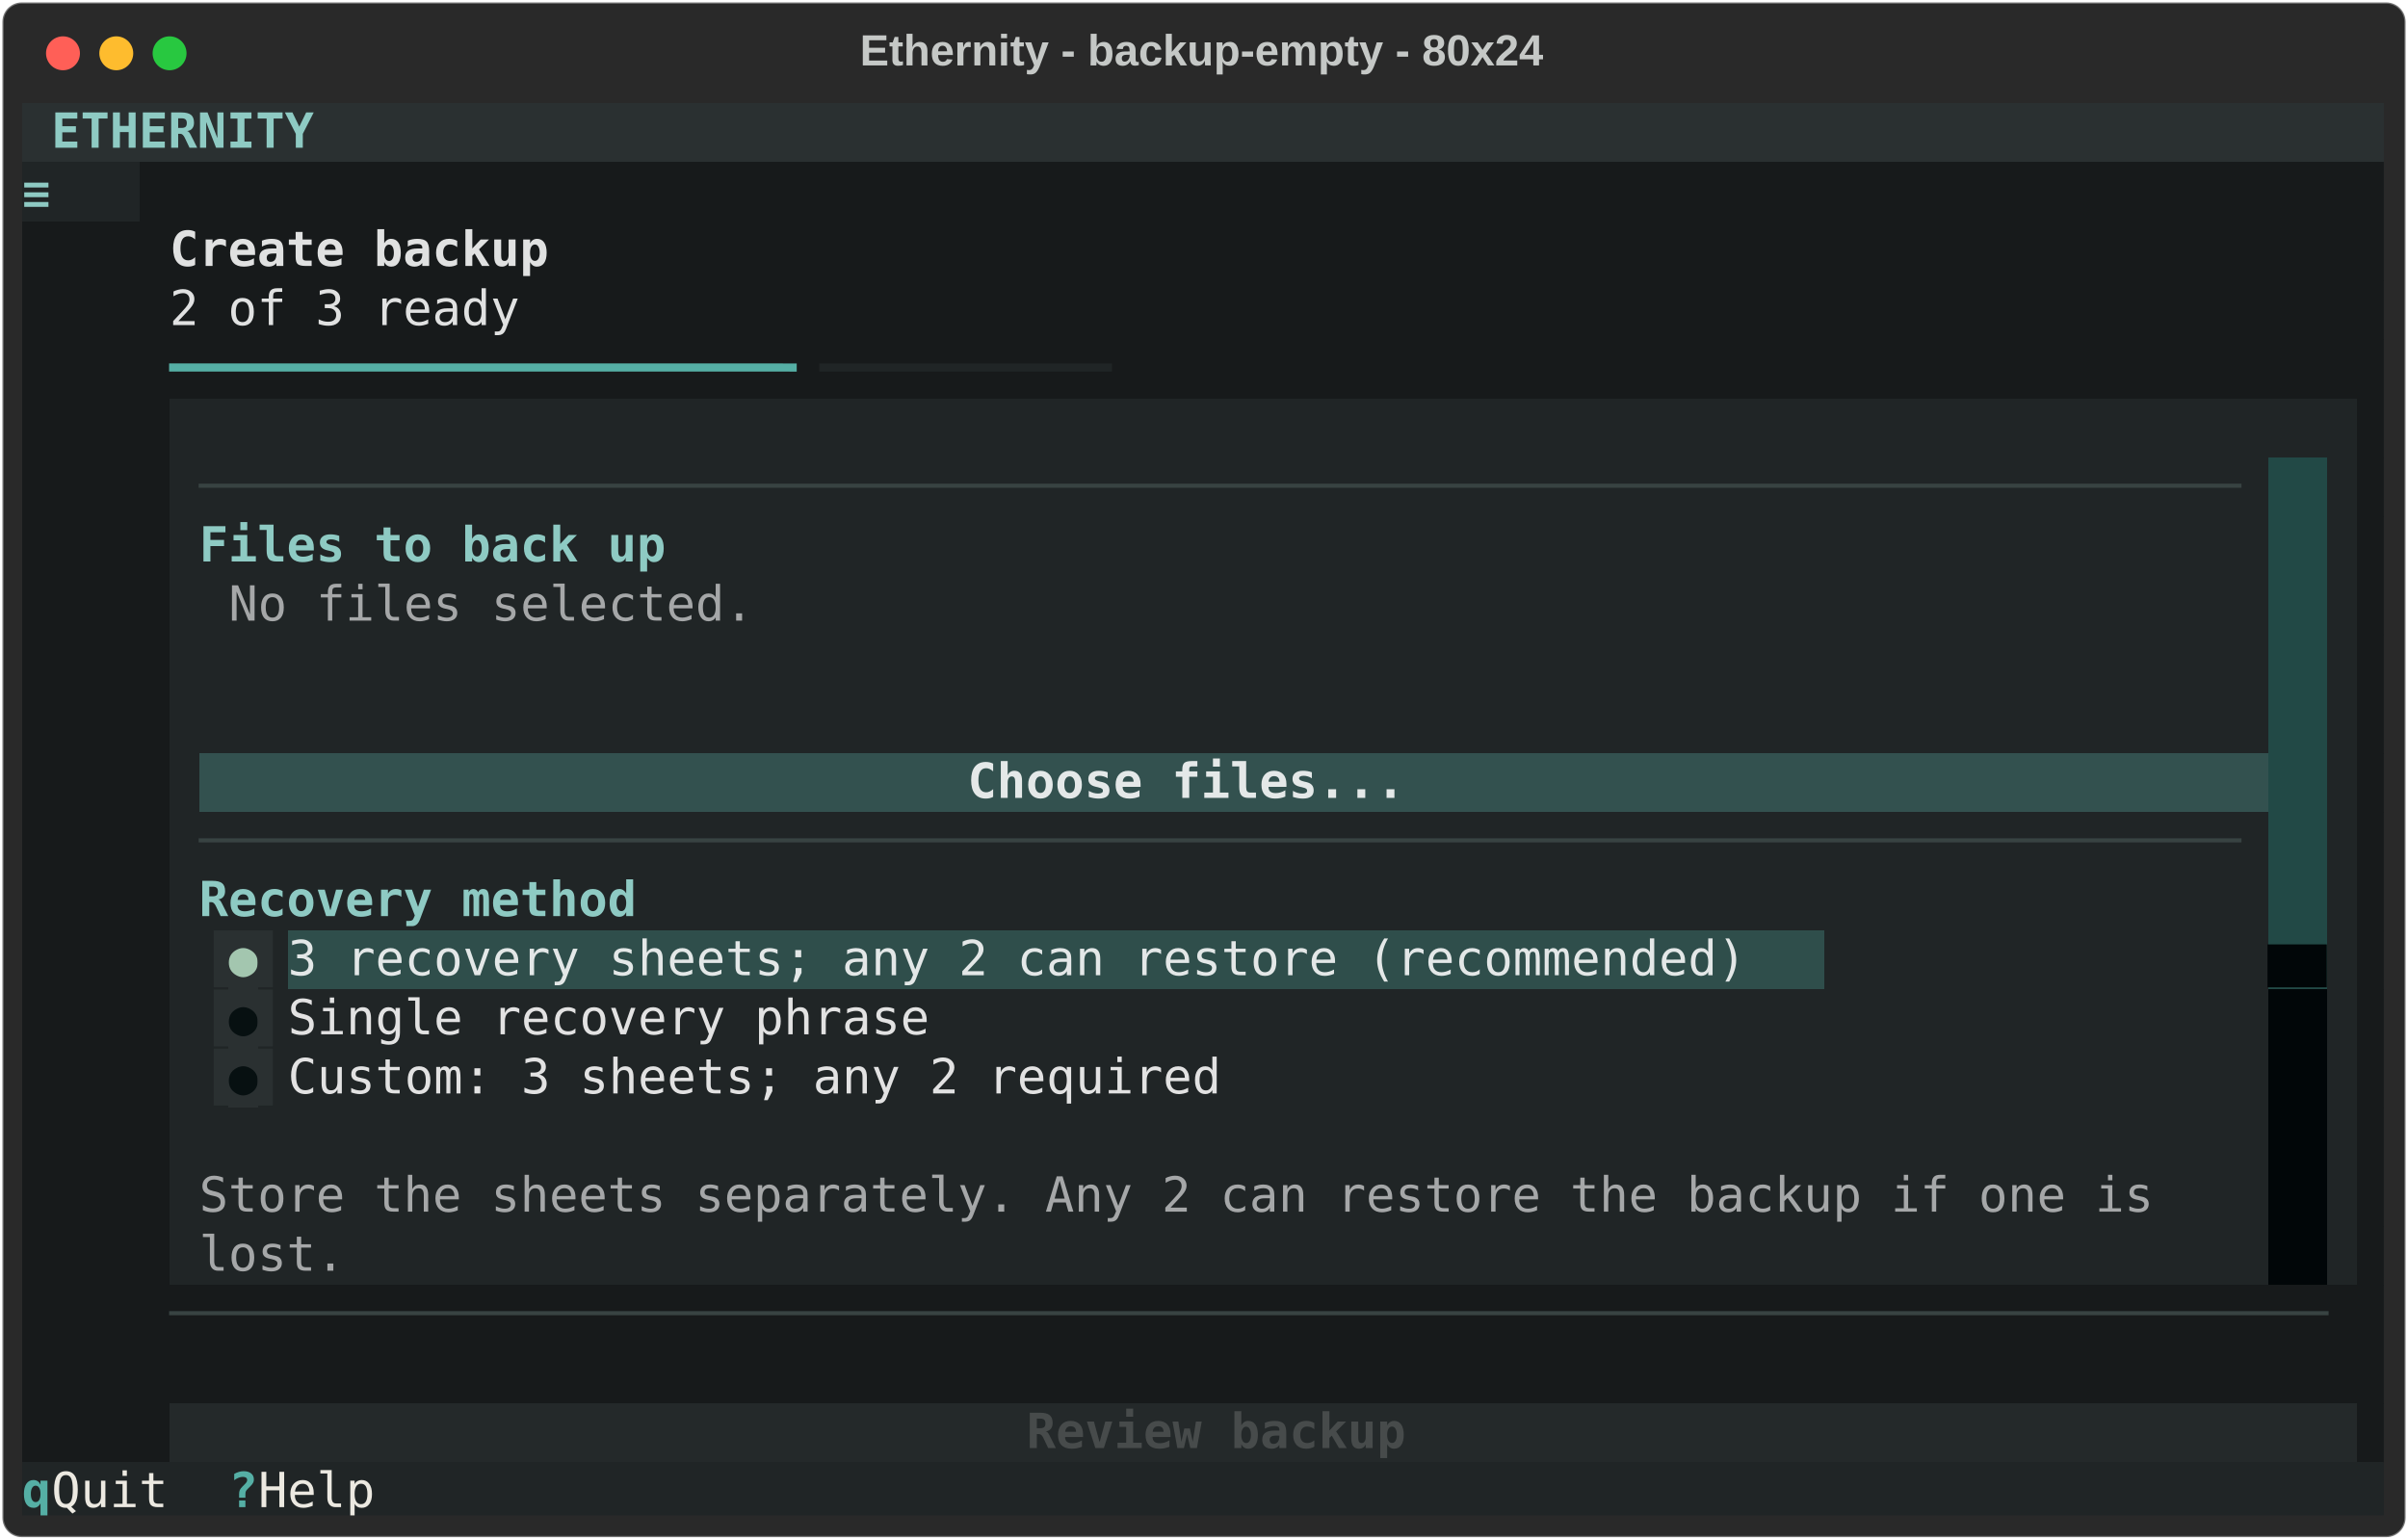
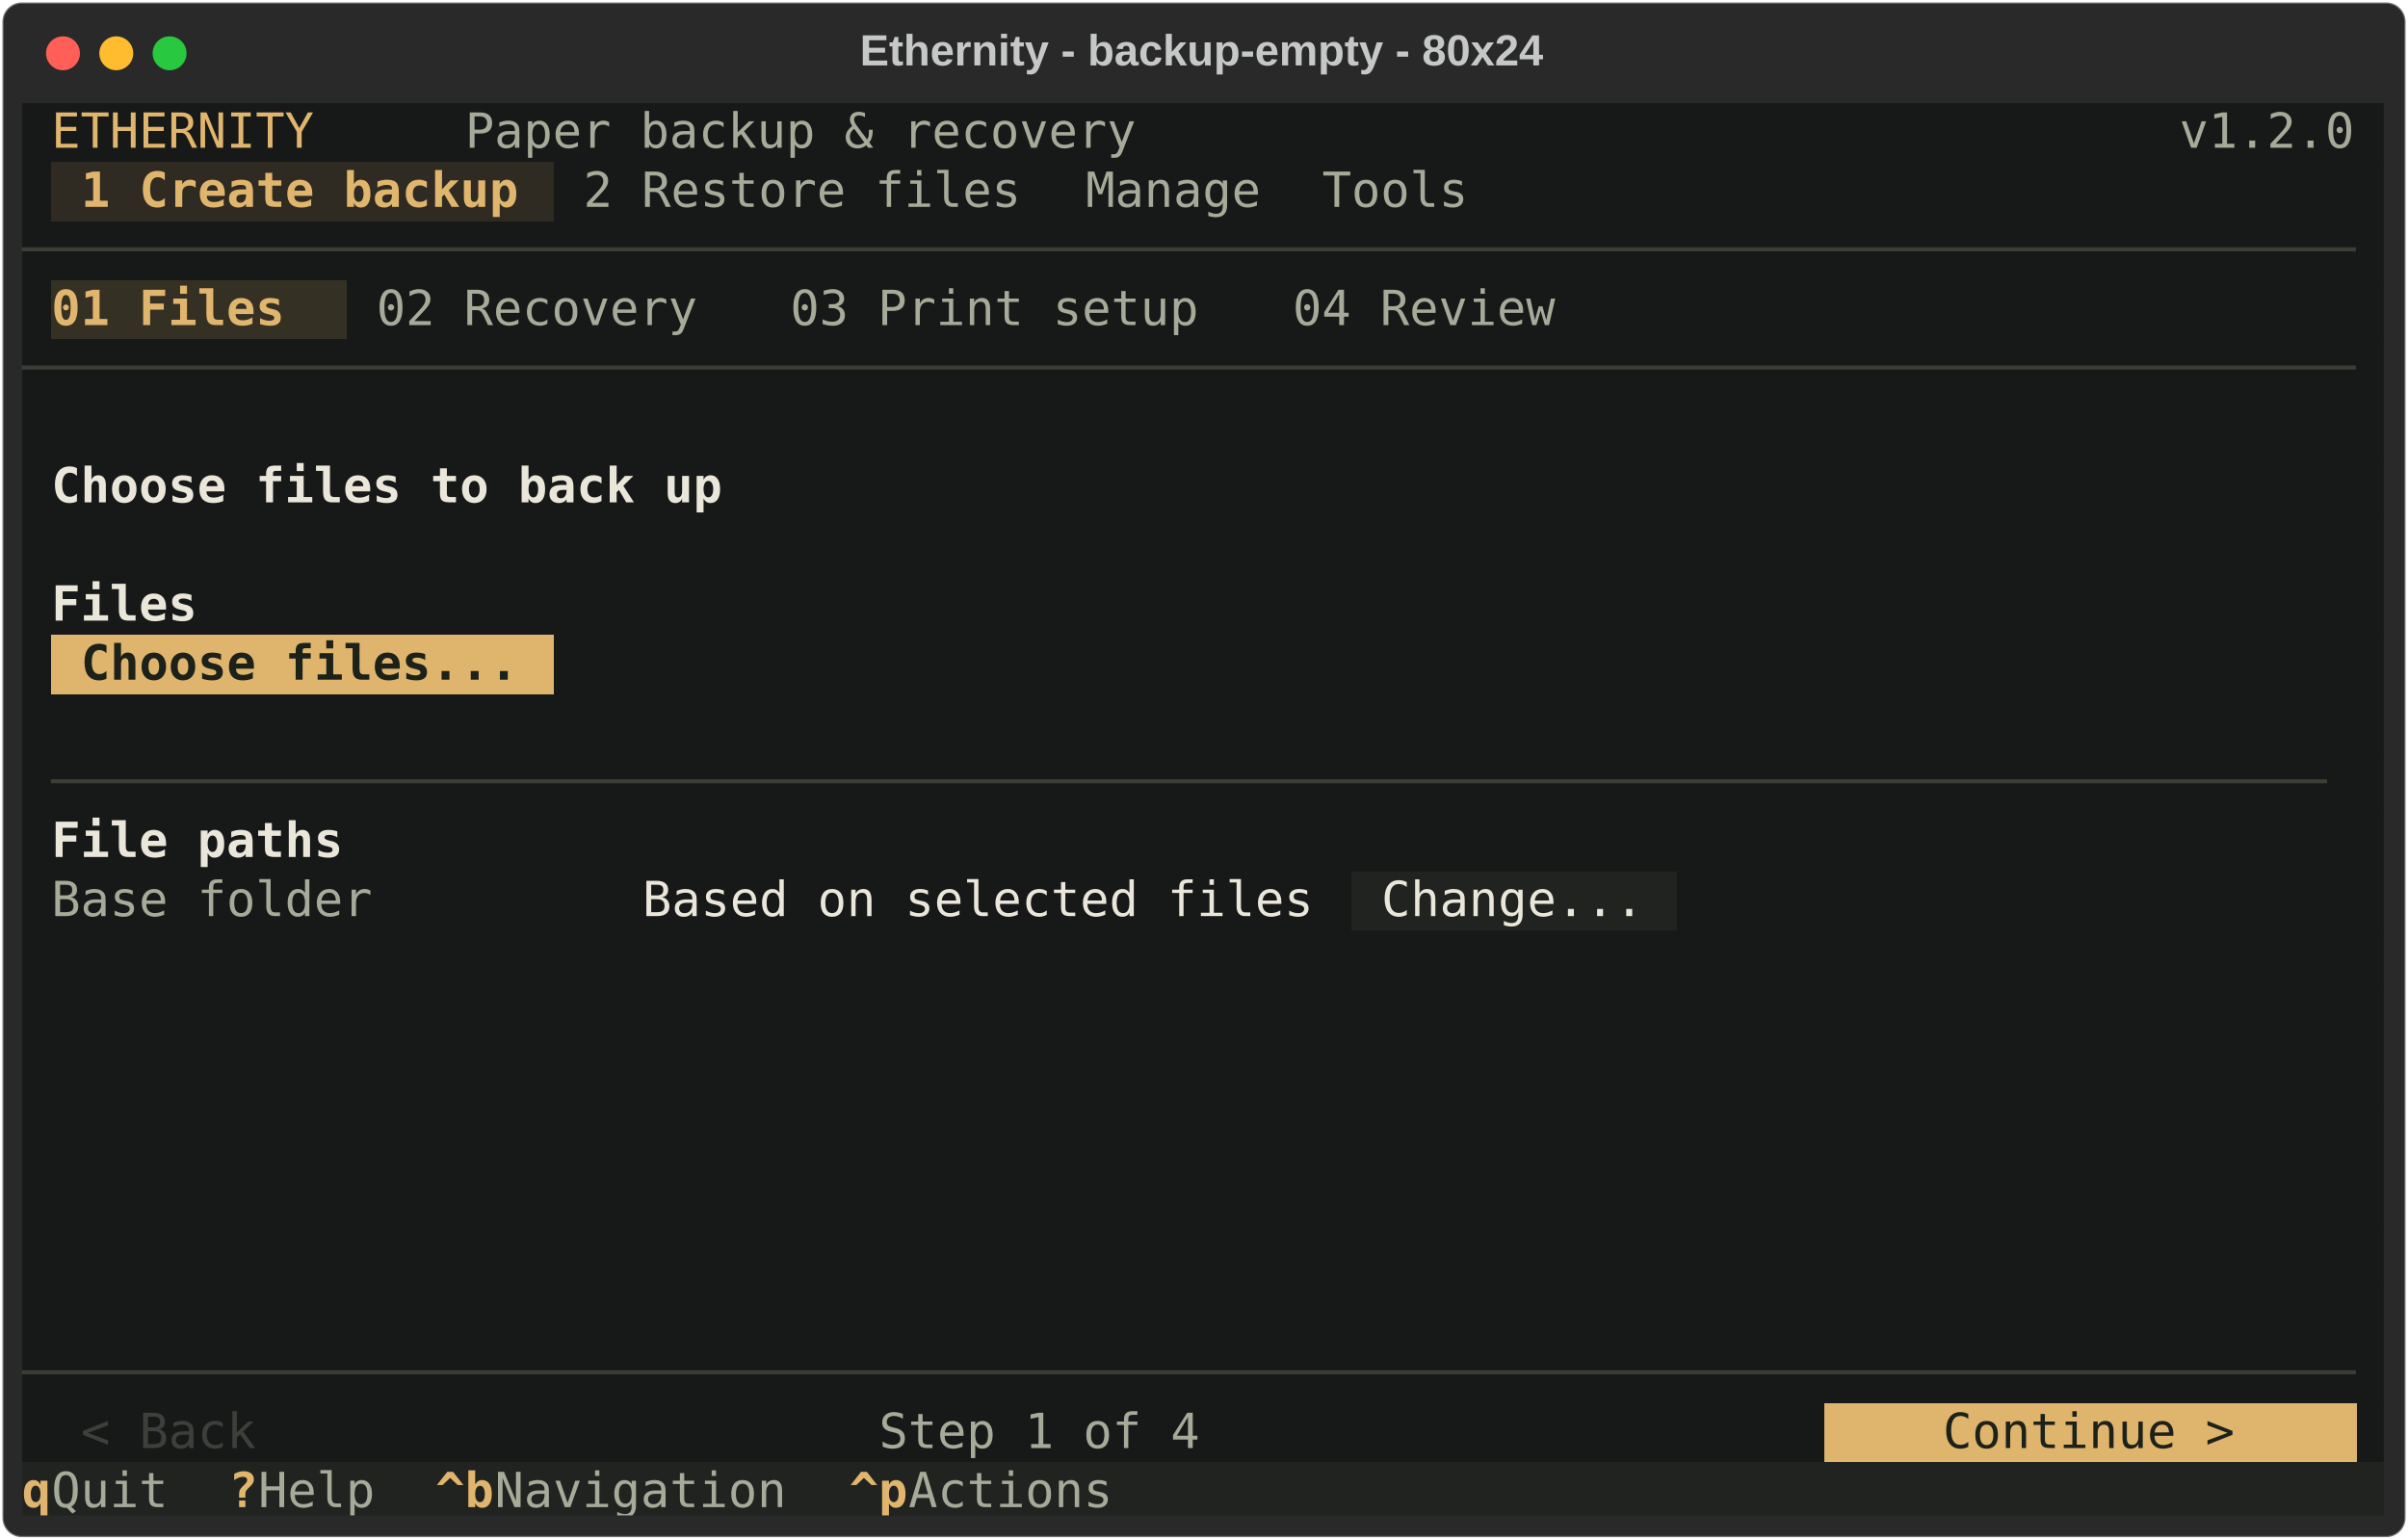
<svg xmlns="http://www.w3.org/2000/svg" class="rich-terminal" viewBox="0 0 994 635.6">
  <style>

    @font-face {
        font-family: "Fira Code";
        src: local("FiraCode-Regular"),
                url("https://cdnjs.cloudflare.com/ajax/libs/firacode/6.2.0/woff2/FiraCode-Regular.woff2") format("woff2"),
                url("https://cdnjs.cloudflare.com/ajax/libs/firacode/6.2.0/woff/FiraCode-Regular.woff") format("woff");
        font-style: normal;
        font-weight: 400;
    }
    @font-face {
        font-family: "Fira Code";
        src: local("FiraCode-Bold"),
                url("https://cdnjs.cloudflare.com/ajax/libs/firacode/6.2.0/woff2/FiraCode-Bold.woff2") format("woff2"),
                url("https://cdnjs.cloudflare.com/ajax/libs/firacode/6.2.0/woff/FiraCode-Bold.woff") format("woff");
        font-style: bold;
        font-weight: 700;
    }

    .terminal-matrix {
        font-family: Fira Code, monospace;
        font-size: 20px;
        line-height: 24.4px;
        font-variant-east-asian: full-width;
    }

    .terminal-title {
        font-size: 18px;
        font-weight: bold;
        font-family: arial;
    }

    .terminal-r1 { fill: #c5c8c6 }
- .terminal-r2 { fill: #8ecac3;font-weight: bold }
- .terminal-r3 { fill: #e0e1e1;font-weight: bold }
- .terminal-r4 { fill: #e0e1e1 }
- .terminal-r5 { fill: #55afa5 }
- .terminal-r6 { fill: #202526 }
- .terminal-r7 { fill: #384342 }
- .terminal-r8 { fill: #a5a7a8 }
- .terminal-r9 { fill: #e4e8e8;font-weight: bold }
- .terminal-r10 { fill: #2a3031 }
- .terminal-r11 { fill: #a3c6af }
- .terminal-r12 { fill: #e3e7e7 }
- .terminal-r13 { fill: #010608 }
- .terminal-r14 { fill: #071011 }
- .terminal-r15 { fill: #e2e2e2 }
- .terminal-r16 { fill: #474b4b;font-weight: bold }
- .terminal-r17 { fill: #55afa5;font-weight: bold }
- .terminal-r18 { fill: #ece9e1 }
+ .terminal-r2 { fill: #e0b56d }
+ .terminal-r3 { fill: #a7aa99 }
+ .terminal-r4 { fill: #e0b56d;font-weight: bold }
+ .terminal-r5 { fill: #3b3e34 }
+ .terminal-r6 { fill: #eae6da;font-weight: bold }
+ .terminal-r7 { fill: #1c211a;font-weight: bold }
+ .terminal-r8 { fill: #eae6da }
+ .terminal-r9 { fill: #3d403a }
+ .terminal-r10 { fill: #1c211a }
    </style>
  <defs>
    <clipPath id="terminal-clip-terminal">
      <rect x="0" y="0" width="975.0" height="584.6" />
    </clipPath>
    <clipPath id="terminal-line-0">
      <rect x="0" y="1.5" width="976" height="24.65" />
    </clipPath>
    <clipPath id="terminal-line-1">
      <rect x="0" y="25.9" width="976" height="24.65" />
    </clipPath>
    <clipPath id="terminal-line-2">
      <rect x="0" y="50.3" width="976" height="24.65" />
    </clipPath>
    <clipPath id="terminal-line-3">
      <rect x="0" y="74.7" width="976" height="24.65" />
    </clipPath>
    <clipPath id="terminal-line-4">
      <rect x="0" y="99.1" width="976" height="24.65" />
    </clipPath>
    <clipPath id="terminal-line-5">
      <rect x="0" y="123.5" width="976" height="24.65" />
    </clipPath>
    <clipPath id="terminal-line-6">
      <rect x="0" y="147.9" width="976" height="24.65" />
    </clipPath>
    <clipPath id="terminal-line-7">
      <rect x="0" y="172.3" width="976" height="24.65" />
    </clipPath>
    <clipPath id="terminal-line-8">
      <rect x="0" y="196.7" width="976" height="24.65" />
    </clipPath>
    <clipPath id="terminal-line-9">
      <rect x="0" y="221.1" width="976" height="24.65" />
    </clipPath>
    <clipPath id="terminal-line-10">
      <rect x="0" y="245.5" width="976" height="24.65" />
    </clipPath>
    <clipPath id="terminal-line-11">
      <rect x="0" y="269.9" width="976" height="24.65" />
    </clipPath>
    <clipPath id="terminal-line-12">
      <rect x="0" y="294.3" width="976" height="24.65" />
    </clipPath>
    <clipPath id="terminal-line-13">
      <rect x="0" y="318.7" width="976" height="24.65" />
    </clipPath>
    <clipPath id="terminal-line-14">
      <rect x="0" y="343.1" width="976" height="24.65" />
    </clipPath>
    <clipPath id="terminal-line-15">
      <rect x="0" y="367.5" width="976" height="24.65" />
    </clipPath>
    <clipPath id="terminal-line-16">
      <rect x="0" y="391.9" width="976" height="24.65" />
    </clipPath>
    <clipPath id="terminal-line-17">
      <rect x="0" y="416.3" width="976" height="24.65" />
    </clipPath>
    <clipPath id="terminal-line-18">
      <rect x="0" y="440.7" width="976" height="24.65" />
    </clipPath>
    <clipPath id="terminal-line-19">
      <rect x="0" y="465.1" width="976" height="24.65" />
    </clipPath>
    <clipPath id="terminal-line-20">
      <rect x="0" y="489.5" width="976" height="24.65" />
    </clipPath>
    <clipPath id="terminal-line-21">
      <rect x="0" y="513.9" width="976" height="24.65" />
    </clipPath>
    <clipPath id="terminal-line-22">
      <rect x="0" y="538.3" width="976" height="24.65" />
    </clipPath>
  </defs>
  <rect fill="#292929" stroke="rgba(255,255,255,0.35)" stroke-width="1" x="1" y="1" width="992" height="633.6" rx="8" />
  <text class="terminal-title" fill="#c5c8c6" text-anchor="middle" x="496" y="27">Ethernity - backup-empty - 80x24</text>
  <g transform="translate(26,22)">
    <circle cx="0" cy="0" r="7" fill="#ff5f57" />
    <circle cx="22" cy="0" r="7" fill="#febc2e" />
    <circle cx="44" cy="0" r="7" fill="#28c840" />
  </g>
  <g transform="translate(9, 41)" clip-path="url(#terminal-clip-terminal)">
-     <rect fill="#2a3031" x="0" y="1.5" width="12.2" height="24.65" shape-rendering="crispEdges" />
-     <rect fill="#2a3031" x="12.2" y="1.5" width="109.8" height="24.65" shape-rendering="crispEdges" />
-     <rect fill="#2a3031" x="122" y="1.5" width="854" height="24.65" shape-rendering="crispEdges" />
-     <rect fill="#202526" x="0" y="25.9" width="48.8" height="24.65" shape-rendering="crispEdges" />
-     <rect fill="#171a1b" x="48.8" y="25.9" width="927.2" height="24.65" shape-rendering="crispEdges" />
-     <rect fill="#171a1b" x="0" y="50.3" width="61" height="24.65" shape-rendering="crispEdges" />
-     <rect fill="#171a1b" x="61" y="50.3" width="158.6" height="24.65" shape-rendering="crispEdges" />
-     <rect fill="#171a1b" x="219.6" y="50.3" width="756.4" height="24.65" shape-rendering="crispEdges" />
-     <rect fill="#171a1b" x="0" y="74.7" width="61" height="24.65" shape-rendering="crispEdges" />
-     <rect fill="#171a1b" x="61" y="74.7" width="146.4" height="24.65" shape-rendering="crispEdges" />
-     <rect fill="#171a1b" x="207.4" y="74.7" width="768.6" height="24.65" shape-rendering="crispEdges" />
-     <rect fill="#171a1b" x="0" y="99.1" width="61" height="24.65" shape-rendering="crispEdges" />
-     <rect fill="#171a1b" x="61" y="99.1" width="268.4" height="24.65" shape-rendering="crispEdges" />
-     <rect fill="#171a1b" x="329.4" y="99.1" width="122" height="24.65" shape-rendering="crispEdges" />
-     <rect fill="#171a1b" x="451.4" y="99.1" width="524.6" height="24.65" shape-rendering="crispEdges" />
-     <rect fill="#171a1b" x="0" y="123.5" width="61" height="24.65" shape-rendering="crispEdges" />
-     <rect fill="#202526" x="61" y="123.5" width="902.8" height="24.65" shape-rendering="crispEdges" />
-     <rect fill="#171a1b" x="963.8" y="123.5" width="12.2" height="24.65" shape-rendering="crispEdges" />
-     <rect fill="#171a1b" x="0" y="147.9" width="61" height="24.65" shape-rendering="crispEdges" />
-     <rect fill="#202526" x="61" y="147.9" width="12.2" height="24.65" shape-rendering="crispEdges" />
-     <rect fill="#202526" x="73.2" y="147.9" width="854" height="24.65" shape-rendering="crispEdges" />
-     <rect fill="#224946" x="927.2" y="147.9" width="24.4" height="24.65" shape-rendering="crispEdges" />
-     <rect fill="#202526" x="951.6" y="147.9" width="12.2" height="24.65" shape-rendering="crispEdges" />
-     <rect fill="#171a1b" x="963.8" y="147.9" width="12.2" height="24.65" shape-rendering="crispEdges" />
-     <rect fill="#171a1b" x="0" y="172.3" width="61" height="24.65" shape-rendering="crispEdges" />
-     <rect fill="#202526" x="61" y="172.3" width="12.2" height="24.65" shape-rendering="crispEdges" />
-     <rect fill="#202526" x="73.2" y="172.3" width="195.2" height="24.65" shape-rendering="crispEdges" />
-     <rect fill="#202526" x="268.4" y="172.3" width="658.8" height="24.65" shape-rendering="crispEdges" />
-     <rect fill="#224946" x="927.2" y="172.3" width="24.4" height="24.65" shape-rendering="crispEdges" />
-     <rect fill="#202526" x="951.6" y="172.3" width="12.2" height="24.65" shape-rendering="crispEdges" />
-     <rect fill="#171a1b" x="963.8" y="172.3" width="12.2" height="24.65" shape-rendering="crispEdges" />
-     <rect fill="#171a1b" x="0" y="196.7" width="61" height="24.65" shape-rendering="crispEdges" />
-     <rect fill="#202526" x="61" y="196.7" width="24.4" height="24.65" shape-rendering="crispEdges" />
-     <rect fill="#202526" x="85.4" y="196.7" width="219.6" height="24.65" shape-rendering="crispEdges" />
-     <rect fill="#202526" x="305" y="196.7" width="622.2" height="24.65" shape-rendering="crispEdges" />
-     <rect fill="#224946" x="927.2" y="196.7" width="24.4" height="24.65" shape-rendering="crispEdges" />
-     <rect fill="#202526" x="951.6" y="196.7" width="12.2" height="24.65" shape-rendering="crispEdges" />
-     <rect fill="#171a1b" x="963.8" y="196.7" width="12.2" height="24.65" shape-rendering="crispEdges" />
-     <rect fill="#171a1b" x="0" y="221.1" width="61" height="24.65" shape-rendering="crispEdges" />
-     <rect fill="#202526" x="61" y="221.1" width="866.2" height="24.65" shape-rendering="crispEdges" />
-     <rect fill="#224946" x="927.2" y="221.1" width="24.4" height="24.65" shape-rendering="crispEdges" />
-     <rect fill="#202526" x="951.6" y="221.1" width="12.2" height="24.65" shape-rendering="crispEdges" />
-     <rect fill="#171a1b" x="963.8" y="221.1" width="12.2" height="24.65" shape-rendering="crispEdges" />
-     <rect fill="#171a1b" x="0" y="245.5" width="61" height="24.65" shape-rendering="crispEdges" />
-     <rect fill="#202526" x="61" y="245.5" width="866.2" height="24.65" shape-rendering="crispEdges" />
-     <rect fill="#224946" x="927.2" y="245.5" width="24.4" height="24.65" shape-rendering="crispEdges" />
-     <rect fill="#202526" x="951.6" y="245.5" width="12.2" height="24.65" shape-rendering="crispEdges" />
-     <rect fill="#171a1b" x="963.8" y="245.5" width="12.2" height="24.65" shape-rendering="crispEdges" />
-     <rect fill="#171a1b" x="0" y="269.9" width="61" height="24.65" shape-rendering="crispEdges" />
-     <rect fill="#202526" x="61" y="269.9" width="12.2" height="24.65" shape-rendering="crispEdges" />
-     <rect fill="#33514f" x="73.2" y="269.9" width="317.2" height="24.65" shape-rendering="crispEdges" />
-     <rect fill="#33514f" x="390.4" y="269.9" width="207.4" height="24.65" shape-rendering="crispEdges" />
-     <rect fill="#33514f" x="597.8" y="269.9" width="329.4" height="24.65" shape-rendering="crispEdges" />
-     <rect fill="#224946" x="927.2" y="269.9" width="24.4" height="24.65" shape-rendering="crispEdges" />
-     <rect fill="#202526" x="951.6" y="269.9" width="12.2" height="24.65" shape-rendering="crispEdges" />
-     <rect fill="#171a1b" x="963.8" y="269.9" width="12.2" height="24.65" shape-rendering="crispEdges" />
-     <rect fill="#171a1b" x="0" y="294.3" width="61" height="24.65" shape-rendering="crispEdges" />
-     <rect fill="#202526" x="61" y="294.3" width="12.2" height="24.65" shape-rendering="crispEdges" />
-     <rect fill="#202526" x="73.2" y="294.3" width="854" height="24.65" shape-rendering="crispEdges" />
-     <rect fill="#224946" x="927.2" y="294.3" width="24.4" height="24.65" shape-rendering="crispEdges" />
-     <rect fill="#202526" x="951.6" y="294.3" width="12.2" height="24.65" shape-rendering="crispEdges" />
-     <rect fill="#171a1b" x="963.8" y="294.3" width="12.2" height="24.65" shape-rendering="crispEdges" />
-     <rect fill="#171a1b" x="0" y="318.7" width="61" height="24.65" shape-rendering="crispEdges" />
-     <rect fill="#202526" x="61" y="318.7" width="12.2" height="24.65" shape-rendering="crispEdges" />
-     <rect fill="#202526" x="73.2" y="318.7" width="183" height="24.65" shape-rendering="crispEdges" />
-     <rect fill="#202526" x="256.2" y="318.7" width="671" height="24.65" shape-rendering="crispEdges" />
-     <rect fill="#224946" x="927.2" y="318.7" width="24.4" height="24.65" shape-rendering="crispEdges" />
-     <rect fill="#202526" x="951.6" y="318.7" width="12.2" height="24.65" shape-rendering="crispEdges" />
-     <rect fill="#171a1b" x="963.8" y="318.7" width="12.2" height="24.65" shape-rendering="crispEdges" />
-     <rect fill="#171a1b" x="0" y="343.1" width="61" height="24.65" shape-rendering="crispEdges" />
-     <rect fill="#202526" x="61" y="343.1" width="12.2" height="24.65" shape-rendering="crispEdges" />
-     <rect fill="#202526" x="73.2" y="343.1" width="12.2" height="24.65" shape-rendering="crispEdges" />
-     <rect fill="#2a3031" x="85.4" y="343.1" width="12.2" height="24.65" shape-rendering="crispEdges" />
-     <rect fill="#202526" x="97.6" y="343.1" width="12.2" height="24.65" shape-rendering="crispEdges" />
-     <rect fill="#2f4e4b" x="109.8" y="343.1" width="634.4" height="24.65" shape-rendering="crispEdges" />
-     <rect fill="#202526" x="744.2" y="343.1" width="183" height="24.65" shape-rendering="crispEdges" />
-     <rect fill="#224946" x="927.2" y="343.1" width="24.4" height="24.65" shape-rendering="crispEdges" />
-     <rect fill="#202526" x="951.6" y="343.1" width="12.2" height="24.65" shape-rendering="crispEdges" />
-     <rect fill="#171a1b" x="963.8" y="343.1" width="12.2" height="24.65" shape-rendering="crispEdges" />
-     <rect fill="#171a1b" x="0" y="367.5" width="61" height="24.65" shape-rendering="crispEdges" />
-     <rect fill="#202526" x="61" y="367.5" width="12.2" height="24.65" shape-rendering="crispEdges" />
-     <rect fill="#202526" x="73.2" y="367.5" width="12.2" height="24.65" shape-rendering="crispEdges" />
-     <rect fill="#2a3031" x="85.4" y="367.5" width="12.2" height="24.65" shape-rendering="crispEdges" />
-     <rect fill="#202526" x="97.6" y="367.5" width="12.2" height="24.65" shape-rendering="crispEdges" />
-     <rect fill="#202526" x="109.8" y="367.5" width="292.8" height="24.65" shape-rendering="crispEdges" />
-     <rect fill="#202526" x="402.6" y="367.5" width="524.6" height="24.65" shape-rendering="crispEdges" />
-     <rect fill="#010608" x="927.2" y="367.5" width="24.4" height="24.65" shape-rendering="crispEdges" />
-     <rect fill="#202526" x="951.6" y="367.5" width="12.2" height="24.65" shape-rendering="crispEdges" />
-     <rect fill="#171a1b" x="963.8" y="367.5" width="12.2" height="24.65" shape-rendering="crispEdges" />
-     <rect fill="#171a1b" x="0" y="391.9" width="61" height="24.65" shape-rendering="crispEdges" />
-     <rect fill="#202526" x="61" y="391.9" width="12.2" height="24.65" shape-rendering="crispEdges" />
-     <rect fill="#202526" x="73.2" y="391.9" width="12.2" height="24.65" shape-rendering="crispEdges" />
-     <rect fill="#2a3031" x="85.4" y="391.9" width="12.2" height="24.65" shape-rendering="crispEdges" />
-     <rect fill="#202526" x="97.6" y="391.9" width="12.2" height="24.65" shape-rendering="crispEdges" />
-     <rect fill="#202526" x="109.8" y="391.9" width="414.8" height="24.65" shape-rendering="crispEdges" />
-     <rect fill="#202526" x="524.6" y="391.9" width="402.6" height="24.65" shape-rendering="crispEdges" />
-     <rect fill="#010608" x="927.2" y="391.9" width="24.4" height="24.65" shape-rendering="crispEdges" />
-     <rect fill="#202526" x="951.6" y="391.9" width="12.2" height="24.65" shape-rendering="crispEdges" />
-     <rect fill="#171a1b" x="963.8" y="391.9" width="12.2" height="24.65" shape-rendering="crispEdges" />
-     <rect fill="#171a1b" x="0" y="416.3" width="61" height="24.65" shape-rendering="crispEdges" />
-     <rect fill="#202526" x="61" y="416.3" width="866.2" height="24.65" shape-rendering="crispEdges" />
-     <rect fill="#010608" x="927.2" y="416.3" width="24.4" height="24.65" shape-rendering="crispEdges" />
-     <rect fill="#202526" x="951.6" y="416.3" width="12.2" height="24.65" shape-rendering="crispEdges" />
-     <rect fill="#171a1b" x="963.8" y="416.3" width="12.2" height="24.65" shape-rendering="crispEdges" />
-     <rect fill="#171a1b" x="0" y="440.7" width="61" height="24.65" shape-rendering="crispEdges" />
-     <rect fill="#202526" x="61" y="440.7" width="12.2" height="24.65" shape-rendering="crispEdges" />
-     <rect fill="#202526" x="73.2" y="440.7" width="817.4" height="24.65" shape-rendering="crispEdges" />
-     <rect fill="#202526" x="890.6" y="440.7" width="36.6" height="24.65" shape-rendering="crispEdges" />
-     <rect fill="#010608" x="927.2" y="440.7" width="24.4" height="24.65" shape-rendering="crispEdges" />
-     <rect fill="#202526" x="951.6" y="440.7" width="12.2" height="24.65" shape-rendering="crispEdges" />
-     <rect fill="#171a1b" x="963.8" y="440.7" width="12.2" height="24.65" shape-rendering="crispEdges" />
-     <rect fill="#171a1b" x="0" y="465.1" width="61" height="24.65" shape-rendering="crispEdges" />
-     <rect fill="#202526" x="61" y="465.1" width="12.2" height="24.65" shape-rendering="crispEdges" />
-     <rect fill="#202526" x="73.2" y="465.1" width="61" height="24.65" shape-rendering="crispEdges" />
-     <rect fill="#202526" x="134.2" y="465.1" width="793" height="24.65" shape-rendering="crispEdges" />
-     <rect fill="#010608" x="927.2" y="465.1" width="24.4" height="24.65" shape-rendering="crispEdges" />
-     <rect fill="#202526" x="951.6" y="465.1" width="12.2" height="24.65" shape-rendering="crispEdges" />
-     <rect fill="#171a1b" x="963.8" y="465.1" width="12.2" height="24.65" shape-rendering="crispEdges" />
-     <rect fill="#171a1b" x="0" y="489.5" width="61" height="24.65" shape-rendering="crispEdges" />
-     <rect fill="#171a1b" x="61" y="489.5" width="902.8" height="24.65" shape-rendering="crispEdges" />
-     <rect fill="#171a1b" x="963.8" y="489.5" width="12.2" height="24.65" shape-rendering="crispEdges" />
-     <rect fill="#171a1b" x="0" y="513.9" width="976" height="24.65" shape-rendering="crispEdges" />
-     <rect fill="#171a1b" x="0" y="538.3" width="61" height="24.65" shape-rendering="crispEdges" />
-     <rect fill="#24292a" x="61" y="538.3" width="353.8" height="24.65" shape-rendering="crispEdges" />
-     <rect fill="#24292a" x="414.8" y="538.3" width="183" height="24.65" shape-rendering="crispEdges" />
-     <rect fill="#24292a" x="597.8" y="538.3" width="366" height="24.65" shape-rendering="crispEdges" />
-     <rect fill="#171a1b" x="963.8" y="538.3" width="12.2" height="24.65" shape-rendering="crispEdges" />
-     <rect fill="#202526" x="0" y="562.7" width="12.2" height="24.65" shape-rendering="crispEdges" />
-     <rect fill="#202526" x="12.2" y="562.7" width="61" height="24.65" shape-rendering="crispEdges" />
-     <rect fill="#202526" x="73.2" y="562.7" width="12.2" height="24.65" shape-rendering="crispEdges" />
-     <rect fill="#202526" x="85.4" y="562.7" width="12.2" height="24.65" shape-rendering="crispEdges" />
-     <rect fill="#202526" x="97.6" y="562.7" width="61" height="24.65" shape-rendering="crispEdges" />
-     <rect fill="#202526" x="158.6" y="562.7" width="817.4" height="24.65" shape-rendering="crispEdges" />
+     <rect fill="#171918" x="0" y="1.5" width="12.2" height="24.65" shape-rendering="crispEdges" />
+     <rect fill="#171918" x="12.2" y="1.5" width="109.8" height="24.65" shape-rendering="crispEdges" />
+     <rect fill="#171918" x="122" y="1.5" width="61" height="24.65" shape-rendering="crispEdges" />
+     <rect fill="#171918" x="183" y="1.5" width="280.6" height="24.65" shape-rendering="crispEdges" />
+     <rect fill="#171918" x="463.6" y="1.5" width="427" height="24.65" shape-rendering="crispEdges" />
+     <rect fill="#171918" x="890.6" y="1.5" width="73.2" height="24.65" shape-rendering="crispEdges" />
+     <rect fill="#171918" x="963.8" y="1.5" width="12.2" height="24.65" shape-rendering="crispEdges" />
+     <rect fill="#171918" x="0" y="25.9" width="12.2" height="24.65" shape-rendering="crispEdges" />
+     <rect fill="#2f2b22" x="12.2" y="25.9" width="12.2" height="24.65" shape-rendering="crispEdges" />
+     <rect fill="#2f2b22" x="24.4" y="25.9" width="183" height="24.65" shape-rendering="crispEdges" />
+     <rect fill="#2f2b22" x="207.4" y="25.9" width="12.2" height="24.65" shape-rendering="crispEdges" />
+     <rect fill="#171918" x="219.6" y="25.9" width="12.2" height="24.65" shape-rendering="crispEdges" />
+     <rect fill="#171918" x="231.8" y="25.9" width="183" height="24.65" shape-rendering="crispEdges" />
+     <rect fill="#171918" x="414.8" y="25.9" width="24.4" height="24.65" shape-rendering="crispEdges" />
+     <rect fill="#171918" x="439.2" y="25.9" width="73.2" height="24.65" shape-rendering="crispEdges" />
+     <rect fill="#171918" x="512.4" y="25.9" width="24.4" height="24.65" shape-rendering="crispEdges" />
+     <rect fill="#171918" x="536.8" y="25.9" width="61" height="24.65" shape-rendering="crispEdges" />
+     <rect fill="#171918" x="597.8" y="25.9" width="378.2" height="24.65" shape-rendering="crispEdges" />
+     <rect fill="#171918" x="0" y="50.3" width="976" height="24.65" shape-rendering="crispEdges" />
+     <rect fill="#171918" x="0" y="74.7" width="12.2" height="24.65" shape-rendering="crispEdges" />
+     <rect fill="#353024" x="12.2" y="74.7" width="97.6" height="24.65" shape-rendering="crispEdges" />
+     <rect fill="#353024" x="109.8" y="74.7" width="24.4" height="24.65" shape-rendering="crispEdges" />
+     <rect fill="#171918" x="134.2" y="74.7" width="12.2" height="24.65" shape-rendering="crispEdges" />
+     <rect fill="#171918" x="146.4" y="74.7" width="134.2" height="24.65" shape-rendering="crispEdges" />
+     <rect fill="#171918" x="280.6" y="74.7" width="24.4" height="24.65" shape-rendering="crispEdges" />
+     <rect fill="#171918" x="305" y="74.7" width="12.2" height="24.65" shape-rendering="crispEdges" />
+     <rect fill="#171918" x="317.2" y="74.7" width="170.8" height="24.65" shape-rendering="crispEdges" />
+     <rect fill="#171918" x="488" y="74.7" width="24.4" height="24.65" shape-rendering="crispEdges" />
+     <rect fill="#171918" x="512.4" y="74.7" width="12.2" height="24.65" shape-rendering="crispEdges" />
+     <rect fill="#171918" x="524.6" y="74.7" width="109.8" height="24.65" shape-rendering="crispEdges" />
+     <rect fill="#171918" x="634.4" y="74.7" width="24.4" height="24.65" shape-rendering="crispEdges" />
+     <rect fill="#171918" x="658.8" y="74.7" width="317.2" height="24.65" shape-rendering="crispEdges" />
+     <rect fill="#171918" x="0" y="99.1" width="976" height="24.65" shape-rendering="crispEdges" />
+     <rect fill="#171918" x="0" y="123.5" width="976" height="24.65" shape-rendering="crispEdges" />
+     <rect fill="#171918" x="0" y="147.9" width="12.2" height="24.65" shape-rendering="crispEdges" />
+     <rect fill="#171918" x="12.2" y="147.9" width="280.6" height="24.65" shape-rendering="crispEdges" />
+     <rect fill="#171918" x="292.8" y="147.9" width="683.2" height="24.65" shape-rendering="crispEdges" />
+     <rect fill="#171918" x="0" y="172.3" width="976" height="24.65" shape-rendering="crispEdges" />
+     <rect fill="#171918" x="0" y="196.7" width="12.2" height="24.65" shape-rendering="crispEdges" />
+     <rect fill="#171918" x="12.2" y="196.7" width="61" height="24.65" shape-rendering="crispEdges" />
+     <rect fill="#171918" x="73.2" y="196.7" width="902.8" height="24.65" shape-rendering="crispEdges" />
+     <rect fill="#171918" x="0" y="221.1" width="12.2" height="24.65" shape-rendering="crispEdges" />
+     <rect fill="#dfb56d" x="12.2" y="221.1" width="12.2" height="24.65" shape-rendering="crispEdges" />
+     <rect fill="#dfb56d" x="24.4" y="221.1" width="183" height="24.65" shape-rendering="crispEdges" />
+     <rect fill="#dfb56d" x="207.4" y="221.1" width="12.2" height="24.65" shape-rendering="crispEdges" />
+     <rect fill="#171918" x="219.6" y="221.1" width="0" height="24.65" shape-rendering="crispEdges" />
+     <rect fill="#171918" x="219.6" y="221.1" width="756.4" height="24.65" shape-rendering="crispEdges" />
+     <rect fill="#171918" x="0" y="245.5" width="976" height="24.65" shape-rendering="crispEdges" />
+     <rect fill="#171918" x="0" y="269.9" width="12.2" height="24.65" shape-rendering="crispEdges" />
+     <rect fill="#171918" x="12.2" y="269.9" width="951.6" height="24.65" shape-rendering="crispEdges" />
+     <rect fill="#171918" x="963.8" y="269.9" width="12.2" height="24.65" shape-rendering="crispEdges" />
+     <rect fill="#171918" x="0" y="294.3" width="12.2" height="24.65" shape-rendering="crispEdges" />
+     <rect fill="#171918" x="12.2" y="294.3" width="122" height="24.65" shape-rendering="crispEdges" />
+     <rect fill="#171918" x="134.2" y="294.3" width="841.8" height="24.65" shape-rendering="crispEdges" />
+     <rect fill="#171918" x="0" y="318.7" width="12.2" height="24.65" shape-rendering="crispEdges" />
+     <rect fill="#171918" x="12.2" y="318.7" width="134.2" height="24.65" shape-rendering="crispEdges" />
+     <rect fill="#171918" x="146.4" y="318.7" width="85.4" height="24.65" shape-rendering="crispEdges" />
+     <rect fill="#171918" x="231.8" y="318.7" width="24.4" height="24.65" shape-rendering="crispEdges" />
+     <rect fill="#171918" x="256.2" y="318.7" width="280.6" height="24.65" shape-rendering="crispEdges" />
+     <rect fill="#171918" x="536.8" y="318.7" width="12.2" height="24.65" shape-rendering="crispEdges" />
+     <rect fill="#20231f" x="549" y="318.7" width="12.2" height="24.65" shape-rendering="crispEdges" />
+     <rect fill="#20231f" x="561.2" y="318.7" width="109.8" height="24.65" shape-rendering="crispEdges" />
+     <rect fill="#20231f" x="671" y="318.7" width="12.2" height="24.65" shape-rendering="crispEdges" />
+     <rect fill="#171918" x="683.2" y="318.7" width="292.8" height="24.65" shape-rendering="crispEdges" />
+     <rect fill="#171918" x="0" y="343.1" width="976" height="24.65" shape-rendering="crispEdges" />
+     <rect fill="#171918" x="0" y="367.5" width="976" height="24.65" shape-rendering="crispEdges" />
+     <rect fill="#171918" x="0" y="391.9" width="976" height="24.65" shape-rendering="crispEdges" />
+     <rect fill="#171918" x="0" y="416.3" width="976" height="24.65" shape-rendering="crispEdges" />
+     <rect fill="#171918" x="0" y="440.7" width="976" height="24.65" shape-rendering="crispEdges" />
+     <rect fill="#171918" x="0" y="465.1" width="976" height="24.65" shape-rendering="crispEdges" />
+     <rect fill="#171918" x="0" y="489.5" width="976" height="24.65" shape-rendering="crispEdges" />
+     <rect fill="#171918" x="0" y="513.9" width="976" height="24.65" shape-rendering="crispEdges" />
+     <rect fill="#171918" x="0" y="538.3" width="24.4" height="24.65" shape-rendering="crispEdges" />
+     <rect fill="#171918" x="24.4" y="538.3" width="73.2" height="24.65" shape-rendering="crispEdges" />
+     <rect fill="#171918" x="97.6" y="538.3" width="12.2" height="24.65" shape-rendering="crispEdges" />
+     <rect fill="#171918" x="109.8" y="538.3" width="0" height="24.65" shape-rendering="crispEdges" />
+     <rect fill="#171918" x="109.8" y="538.3" width="244" height="24.65" shape-rendering="crispEdges" />
+     <rect fill="#171918" x="353.8" y="538.3" width="134.2" height="24.65" shape-rendering="crispEdges" />
+     <rect fill="#171918" x="488" y="538.3" width="0" height="24.65" shape-rendering="crispEdges" />
+     <rect fill="#171918" x="488" y="538.3" width="256.2" height="24.65" shape-rendering="crispEdges" />
+     <rect fill="#dfb56d" x="744.2" y="538.3" width="48.8" height="24.65" shape-rendering="crispEdges" />
+     <rect fill="#dfb56d" x="793" y="538.3" width="122" height="24.65" shape-rendering="crispEdges" />
+     <rect fill="#dfb56d" x="915" y="538.3" width="48.8" height="24.65" shape-rendering="crispEdges" />
+     <rect fill="#171918" x="963.8" y="538.3" width="12.2" height="24.65" shape-rendering="crispEdges" />
+     <rect fill="#20231f" x="0" y="562.7" width="12.2" height="24.65" shape-rendering="crispEdges" />
+     <rect fill="#20231f" x="12.2" y="562.7" width="61" height="24.65" shape-rendering="crispEdges" />
+     <rect fill="#20231f" x="73.2" y="562.7" width="12.2" height="24.65" shape-rendering="crispEdges" />
+     <rect fill="#20231f" x="85.4" y="562.7" width="12.2" height="24.65" shape-rendering="crispEdges" />
+     <rect fill="#20231f" x="97.6" y="562.7" width="61" height="24.65" shape-rendering="crispEdges" />
+     <rect fill="#20231f" x="158.6" y="562.7" width="12.2" height="24.65" shape-rendering="crispEdges" />
+     <rect fill="#20231f" x="170.8" y="562.7" width="24.4" height="24.65" shape-rendering="crispEdges" />
+     <rect fill="#20231f" x="195.2" y="562.7" width="134.2" height="24.65" shape-rendering="crispEdges" />
+     <rect fill="#20231f" x="329.4" y="562.7" width="12.2" height="24.65" shape-rendering="crispEdges" />
+     <rect fill="#20231f" x="341.6" y="562.7" width="24.4" height="24.65" shape-rendering="crispEdges" />
+     <rect fill="#20231f" x="366" y="562.7" width="97.6" height="24.65" shape-rendering="crispEdges" />
+     <rect fill="#20231f" x="463.6" y="562.7" width="512.4" height="24.65" shape-rendering="crispEdges" />
    <g class="terminal-matrix">
      <text class="terminal-r2" x="12.2" y="20" textLength="109.8" clip-path="url(#terminal-line-0)">ETHERNITY</text>
+       <text class="terminal-r3" x="183" y="20" textLength="280.6" clip-path="url(#terminal-line-0)">Paper backup &amp; recovery</text>
+       <text class="terminal-r3" x="890.6" y="20" textLength="73.2" clip-path="url(#terminal-line-0)">v1.2.0</text>
      <text class="terminal-r1" x="976" y="20" textLength="12.2" clip-path="url(#terminal-line-0)">
</text>
-       <text class="terminal-r2" x="0" y="44.4" textLength="36.6" clip-path="url(#terminal-line-1)"> ☰ </text>
+       <text class="terminal-r4" x="24.4" y="44.4" textLength="183" clip-path="url(#terminal-line-1)">1 Create backup</text>
+       <text class="terminal-r3" x="231.8" y="44.4" textLength="183" clip-path="url(#terminal-line-1)">2 Restore files</text>
+       <text class="terminal-r3" x="439.2" y="44.4" textLength="73.2" clip-path="url(#terminal-line-1)">Manage</text>
+       <text class="terminal-r3" x="536.8" y="44.4" textLength="61" clip-path="url(#terminal-line-1)">Tools</text>
      <text class="terminal-r1" x="976" y="44.4" textLength="12.2" clip-path="url(#terminal-line-1)">
</text>
-       <text class="terminal-r3" x="61" y="68.8" textLength="158.6" clip-path="url(#terminal-line-2)">Create backup</text>
+       <text class="terminal-r5" x="0" y="68.8" textLength="976" clip-path="url(#terminal-line-2)">────────────────────────────────────────────────────────────────────────────────</text>
      <text class="terminal-r1" x="976" y="68.8" textLength="12.2" clip-path="url(#terminal-line-2)">
</text>
-       <text class="terminal-r4" x="61" y="93.2" textLength="146.4" clip-path="url(#terminal-line-3)">2 of 3 ready</text>
+       <text class="terminal-r4" x="12.2" y="93.2" textLength="97.6" clip-path="url(#terminal-line-3)">01 Files</text>
+       <text class="terminal-r3" x="146.4" y="93.2" textLength="134.2" clip-path="url(#terminal-line-3)">02 Recovery</text>
+       <text class="terminal-r3" x="317.2" y="93.2" textLength="170.8" clip-path="url(#terminal-line-3)">03 Print setup</text>
+       <text class="terminal-r3" x="524.6" y="93.2" textLength="109.8" clip-path="url(#terminal-line-3)">04 Review</text>
      <text class="terminal-r1" x="976" y="93.2" textLength="12.2" clip-path="url(#terminal-line-3)">
</text>
-       <text class="terminal-r5" x="61" y="117.6" textLength="268.4" clip-path="url(#terminal-line-4)">━━━━━━━━━━━━━━━━━━━━━╸</text>
-       <text class="terminal-r6" x="329.4" y="117.6" textLength="122" clip-path="url(#terminal-line-4)">━━━━━━━━━━</text>
+       <text class="terminal-r5" x="0" y="117.6" textLength="976" clip-path="url(#terminal-line-4)">────────────────────────────────────────────────────────────────────────────────</text>
      <text class="terminal-r1" x="976" y="117.6" textLength="12.2" clip-path="url(#terminal-line-4)">
</text>
      <text class="terminal-r1" x="976" y="142" textLength="12.2" clip-path="url(#terminal-line-5)">
</text>
-       <text class="terminal-r7" x="73.2" y="166.4" textLength="854" clip-path="url(#terminal-line-6)">──────────────────────────────────────────────────────────────────────</text>
+       <text class="terminal-r6" x="12.2" y="166.4" textLength="280.6" clip-path="url(#terminal-line-6)">Choose files to back up</text>
      <text class="terminal-r1" x="976" y="166.4" textLength="12.2" clip-path="url(#terminal-line-6)">
</text>
-       <text class="terminal-r2" x="73.2" y="190.8" textLength="195.2" clip-path="url(#terminal-line-7)">Files to back up</text>
      <text class="terminal-r1" x="976" y="190.8" textLength="12.2" clip-path="url(#terminal-line-7)">
</text>
-       <text class="terminal-r8" x="85.4" y="215.2" textLength="219.6" clip-path="url(#terminal-line-8)">No files selected.</text>
+       <text class="terminal-r6" x="12.2" y="215.2" textLength="61" clip-path="url(#terminal-line-8)">Files</text>
      <text class="terminal-r1" x="976" y="215.2" textLength="12.2" clip-path="url(#terminal-line-8)">
</text>
+       <text class="terminal-r7" x="24.4" y="239.6" textLength="183" clip-path="url(#terminal-line-9)">Choose files...</text>
      <text class="terminal-r1" x="976" y="239.6" textLength="12.2" clip-path="url(#terminal-line-9)">
</text>
      <text class="terminal-r1" x="976" y="264" textLength="12.2" clip-path="url(#terminal-line-10)">
</text>
-       <text class="terminal-r9" x="390.4" y="288.4" textLength="207.4" clip-path="url(#terminal-line-11)"> Choose files... </text>
+       <text class="terminal-r5" x="12.2" y="288.4" textLength="951.6" clip-path="url(#terminal-line-11)">──────────────────────────────────────────────────────────────────────────────</text>
      <text class="terminal-r1" x="976" y="288.4" textLength="12.2" clip-path="url(#terminal-line-11)">
</text>
-       <text class="terminal-r7" x="73.2" y="312.8" textLength="854" clip-path="url(#terminal-line-12)">──────────────────────────────────────────────────────────────────────</text>
+       <text class="terminal-r6" x="12.2" y="312.8" textLength="122" clip-path="url(#terminal-line-12)">File paths</text>
      <text class="terminal-r1" x="976" y="312.8" textLength="12.2" clip-path="url(#terminal-line-12)">
</text>
-       <text class="terminal-r2" x="73.2" y="337.2" textLength="183" clip-path="url(#terminal-line-13)">Recovery method</text>
+       <text class="terminal-r3" x="12.2" y="337.2" textLength="134.2" clip-path="url(#terminal-line-13)">Base folder</text>
+       <text class="terminal-r8" x="256.2" y="337.2" textLength="280.6" clip-path="url(#terminal-line-13)">Based on selected files</text>
+       <text class="terminal-r8" x="561.2" y="337.2" textLength="109.8" clip-path="url(#terminal-line-13)">Change...</text>
      <text class="terminal-r1" x="976" y="337.2" textLength="12.2" clip-path="url(#terminal-line-13)">
</text>
-       <text class="terminal-r10" x="73.2" y="361.6" textLength="12.2" clip-path="url(#terminal-line-14)">▐</text>
-       <text class="terminal-r11" x="85.4" y="361.6" textLength="12.2" clip-path="url(#terminal-line-14)">●</text>
-       <text class="terminal-r10" x="97.6" y="361.6" textLength="12.2" clip-path="url(#terminal-line-14)">▌</text>
-       <text class="terminal-r12" x="109.8" y="361.6" textLength="634.4" clip-path="url(#terminal-line-14)"> 3 recovery sheets; any 2 can restore (recommended) </text>
-       <text class="terminal-r13" x="927.2" y="361.6" textLength="24.4" clip-path="url(#terminal-line-14)">▆▆</text>
      <text class="terminal-r1" x="976" y="361.6" textLength="12.2" clip-path="url(#terminal-line-14)">
</text>
-       <text class="terminal-r10" x="73.2" y="386" textLength="12.2" clip-path="url(#terminal-line-15)">▐</text>
-       <text class="terminal-r14" x="85.4" y="386" textLength="12.2" clip-path="url(#terminal-line-15)">●</text>
-       <text class="terminal-r10" x="97.6" y="386" textLength="12.2" clip-path="url(#terminal-line-15)">▌</text>
-       <text class="terminal-r15" x="109.8" y="386" textLength="292.8" clip-path="url(#terminal-line-15)"> Single recovery phrase </text>
      <text class="terminal-r1" x="976" y="386" textLength="12.2" clip-path="url(#terminal-line-15)">
</text>
-       <text class="terminal-r10" x="73.2" y="410.4" textLength="12.2" clip-path="url(#terminal-line-16)">▐</text>
-       <text class="terminal-r14" x="85.4" y="410.4" textLength="12.2" clip-path="url(#terminal-line-16)">●</text>
-       <text class="terminal-r10" x="97.6" y="410.4" textLength="12.2" clip-path="url(#terminal-line-16)">▌</text>
-       <text class="terminal-r15" x="109.8" y="410.4" textLength="414.8" clip-path="url(#terminal-line-16)"> Custom: 3 sheets; any 2 required </text>
      <text class="terminal-r1" x="976" y="410.4" textLength="12.2" clip-path="url(#terminal-line-16)">
</text>
      <text class="terminal-r1" x="976" y="434.8" textLength="12.2" clip-path="url(#terminal-line-17)">
</text>
-       <text class="terminal-r8" x="73.2" y="459.2" textLength="817.4" clip-path="url(#terminal-line-18)">Store the sheets separately. Any 2 can restore the backup if one is</text>
      <text class="terminal-r1" x="976" y="459.2" textLength="12.2" clip-path="url(#terminal-line-18)">
</text>
-       <text class="terminal-r8" x="73.2" y="483.6" textLength="61" clip-path="url(#terminal-line-19)">lost.</text>
      <text class="terminal-r1" x="976" y="483.6" textLength="12.2" clip-path="url(#terminal-line-19)">
</text>
-       <text class="terminal-r7" x="61" y="508" textLength="902.8" clip-path="url(#terminal-line-20)">──────────────────────────────────────────────────────────────────────────</text>
      <text class="terminal-r1" x="976" y="508" textLength="12.2" clip-path="url(#terminal-line-20)">
</text>
+       <text class="terminal-r5" x="0" y="532.4" textLength="976" clip-path="url(#terminal-line-21)">────────────────────────────────────────────────────────────────────────────────</text>
      <text class="terminal-r1" x="976" y="532.4" textLength="12.2" clip-path="url(#terminal-line-21)">
</text>
-       <text class="terminal-r16" x="414.8" y="556.8" textLength="183" clip-path="url(#terminal-line-22)"> Review backup </text>
+       <text class="terminal-r9" x="24.4" y="556.8" textLength="73.2" clip-path="url(#terminal-line-22)">&lt; Back</text>
+       <text class="terminal-r3" x="353.8" y="556.8" textLength="134.2" clip-path="url(#terminal-line-22)">Step 1 of 4</text>
+       <text class="terminal-r10" x="793" y="556.8" textLength="122" clip-path="url(#terminal-line-22)">Continue &gt;</text>
      <text class="terminal-r1" x="976" y="556.8" textLength="12.2" clip-path="url(#terminal-line-22)">
</text>
-       <text class="terminal-r17" x="0" y="581.2" textLength="12.2" clip-path="url(#terminal-line-23)">q</text>
-       <text class="terminal-r18" x="12.2" y="581.2" textLength="61" clip-path="url(#terminal-line-23)"> Quit</text>
-       <text class="terminal-r17" x="85.4" y="581.2" textLength="12.2" clip-path="url(#terminal-line-23)">?</text>
-       <text class="terminal-r18" x="97.6" y="581.2" textLength="61" clip-path="url(#terminal-line-23)"> Help</text>
+       <text class="terminal-r4" x="0" y="581.2" textLength="12.2" clip-path="url(#terminal-line-23)">q</text>
+       <text class="terminal-r3" x="12.2" y="581.2" textLength="61" clip-path="url(#terminal-line-23)"> Quit</text>
+       <text class="terminal-r4" x="85.4" y="581.2" textLength="12.2" clip-path="url(#terminal-line-23)">?</text>
+       <text class="terminal-r3" x="97.6" y="581.2" textLength="61" clip-path="url(#terminal-line-23)"> Help</text>
+       <text class="terminal-r4" x="170.8" y="581.2" textLength="24.4" clip-path="url(#terminal-line-23)">^b</text>
+       <text class="terminal-r3" x="195.2" y="581.2" textLength="134.2" clip-path="url(#terminal-line-23)"> Navigation</text>
+       <text class="terminal-r4" x="341.6" y="581.2" textLength="24.4" clip-path="url(#terminal-line-23)">^p</text>
+       <text class="terminal-r3" x="366" y="581.2" textLength="97.6" clip-path="url(#terminal-line-23)"> Actions</text>
    </g>
  </g>
</svg>
